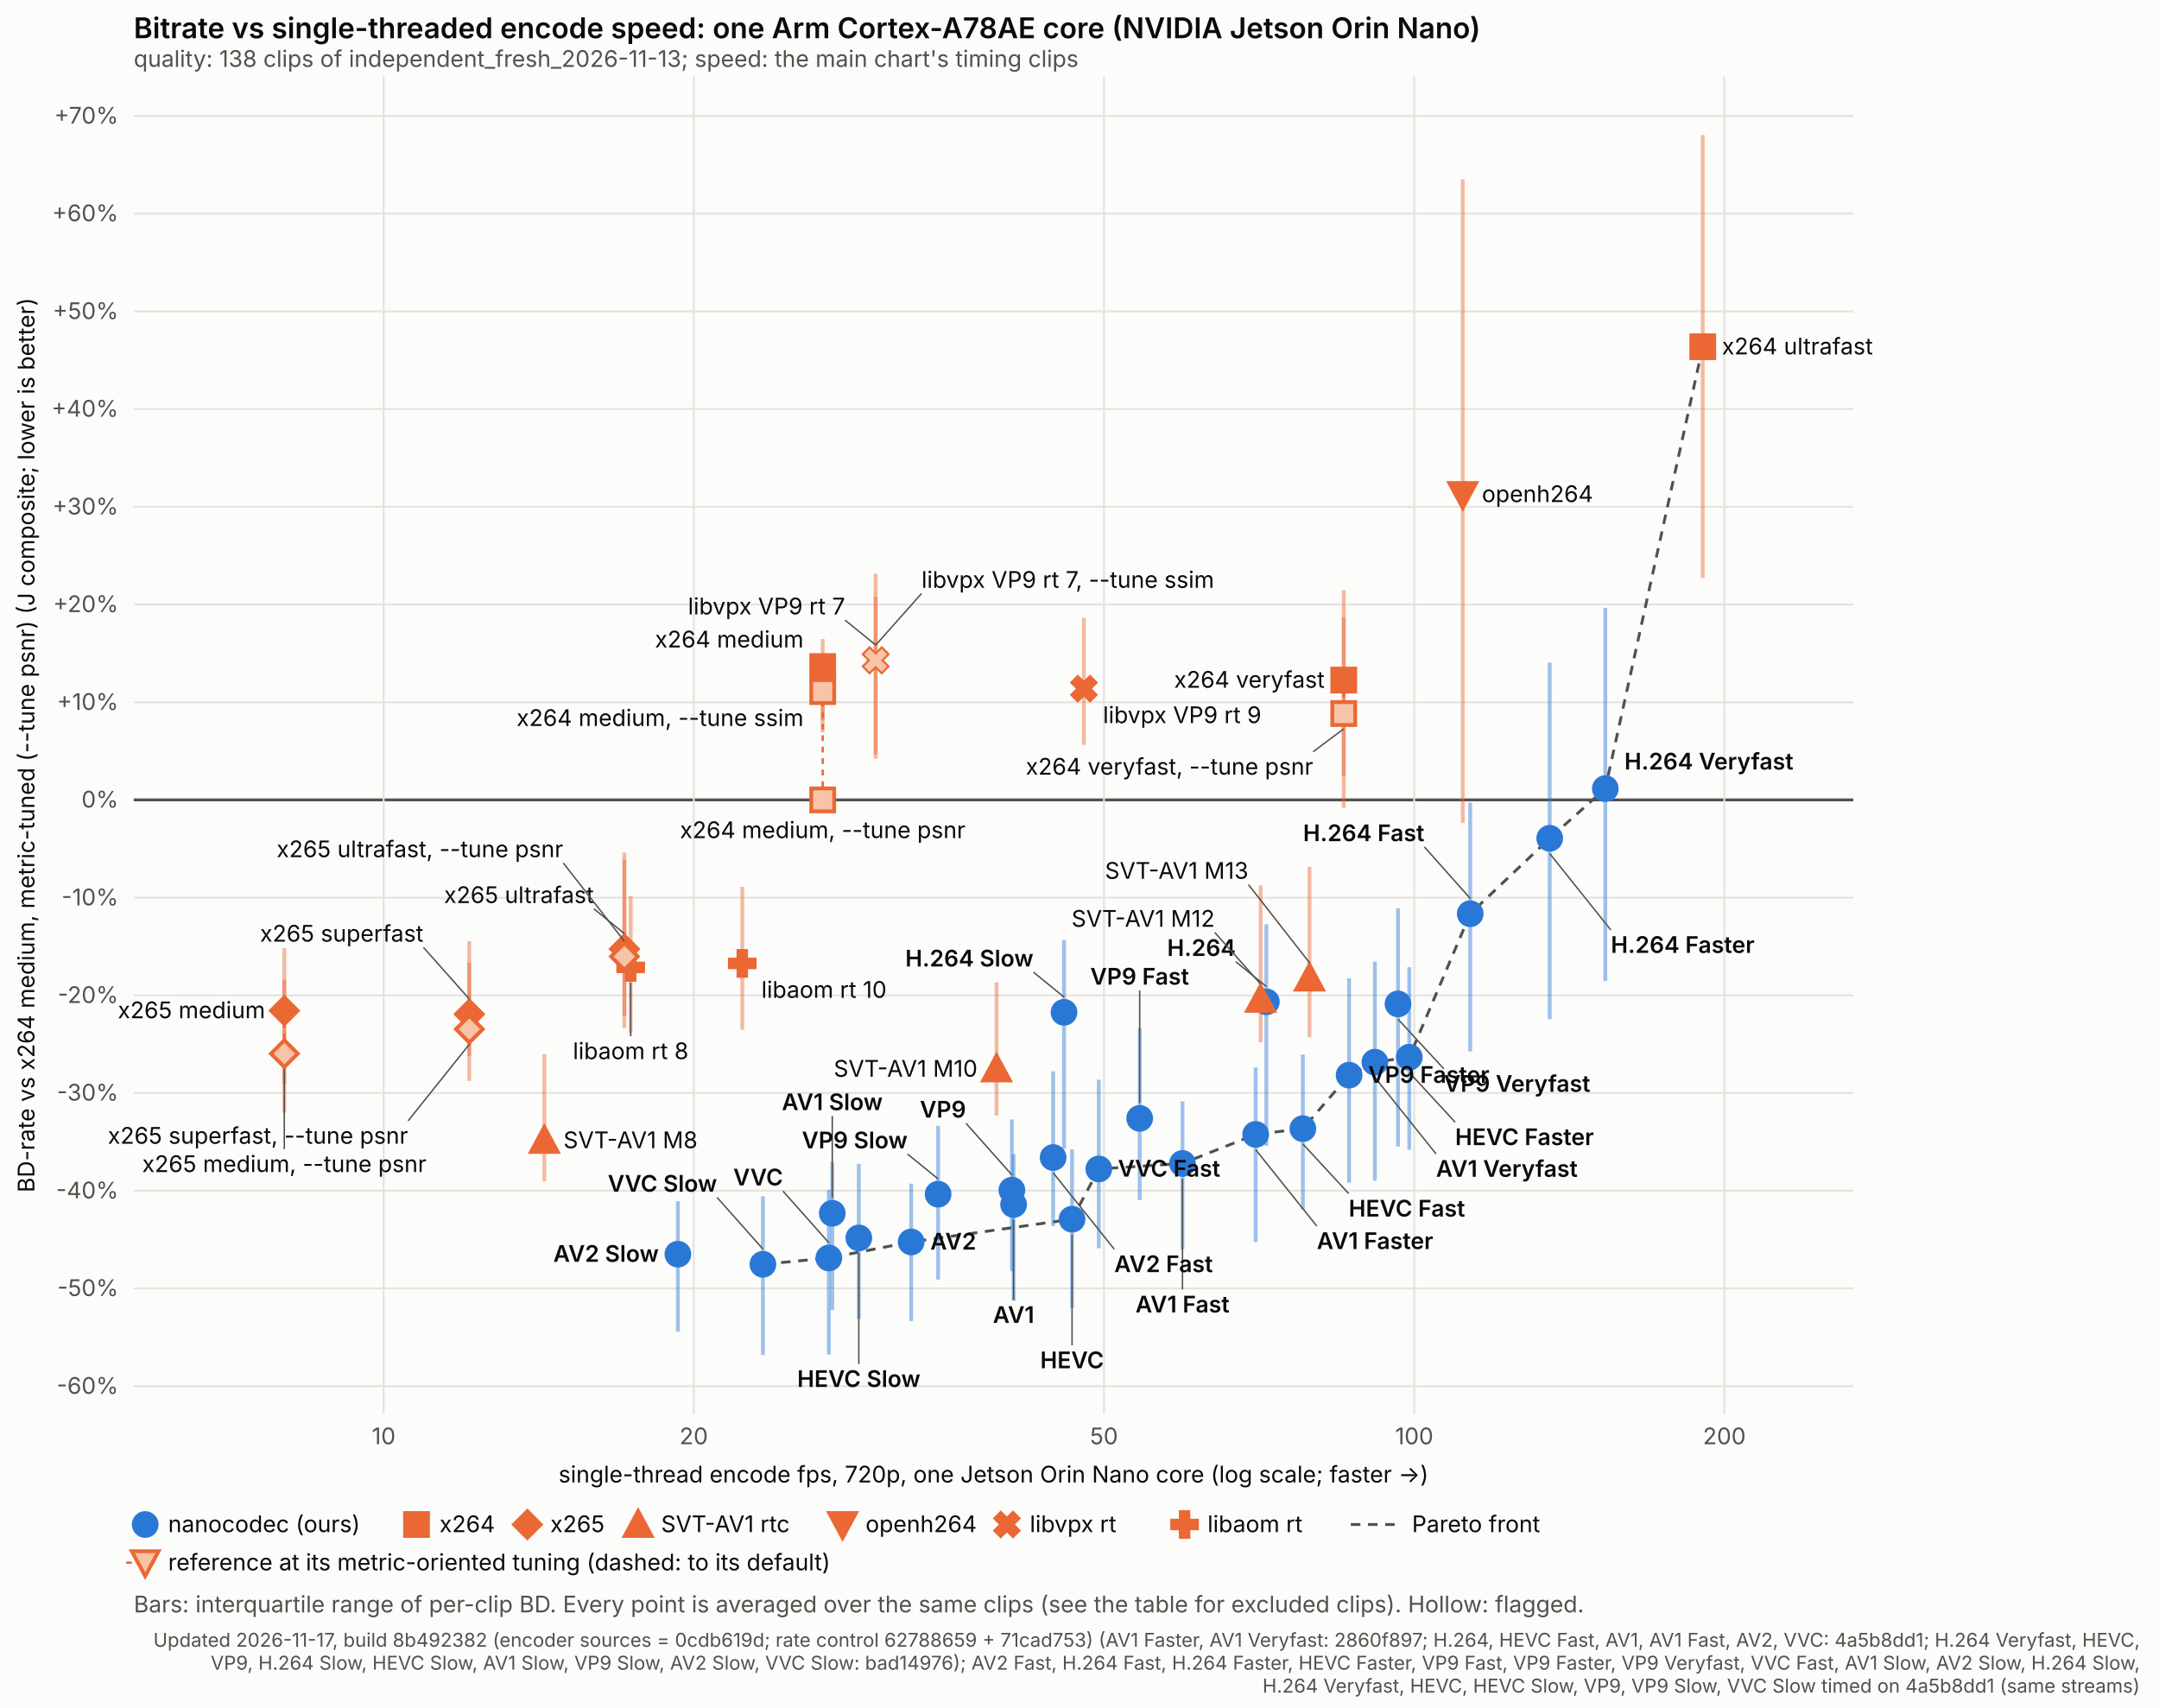
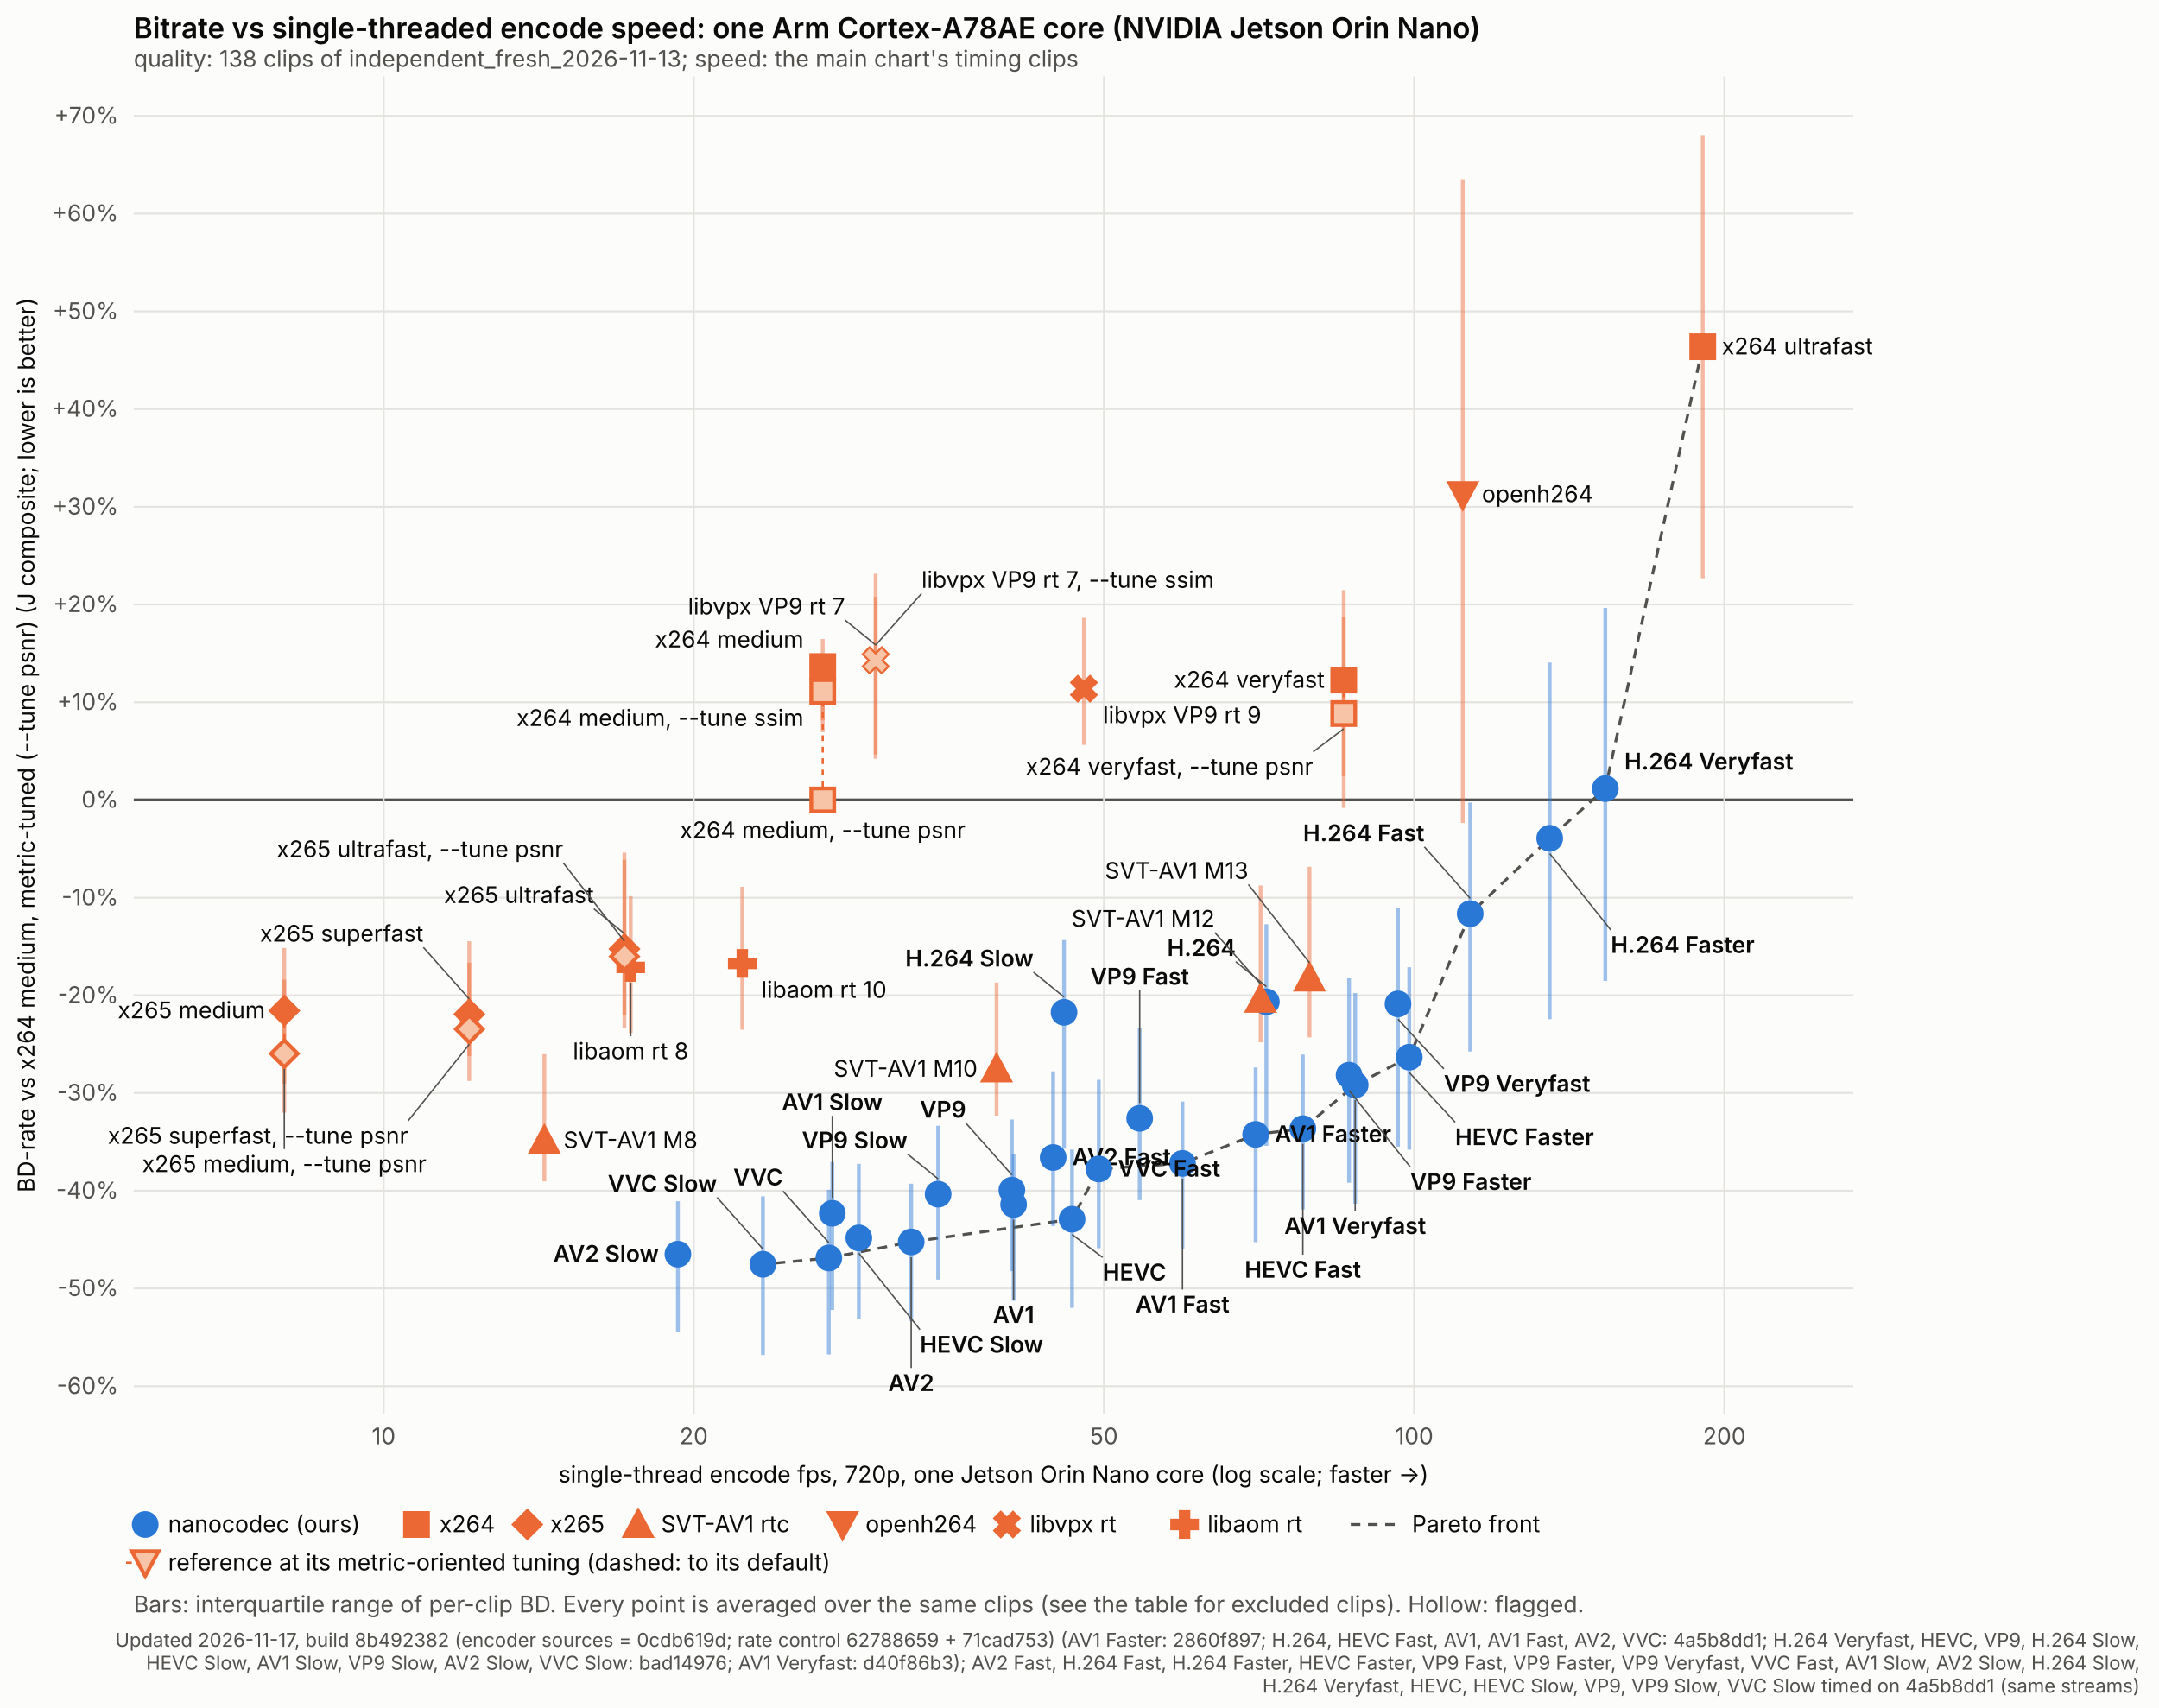
<svg xmlns="http://www.w3.org/2000/svg" viewBox="0 0 1130 894" width="1130" height="894" font-family="system-ui, -apple-system, Segoe UI, sans-serif" font-size="12">
  <rect width="1130" height="894" fill="#fcfcfb" />
  <text x="70" y="20" font-size="15" font-weight="600" fill="#0b0b0b">Bitrate vs single-threaded encode speed: one Arm Cortex-A78AE core (NVIDIA Jetson Orin Nano)</text>
  <text x="70" y="35" fill="#52514e">quality: 138 clips of independent_fresh_2026-11-13; speed: the main chart's timing clips</text>
  <line x1="70" x2="970" y1="725.6" y2="725.6" stroke="#e4e3df" stroke-width="1" />
  <text x="62" y="729.6" text-anchor="end" fill="#52514e">-60%</text>
  <line x1="70" x2="970" y1="674.4" y2="674.4" stroke="#e4e3df" stroke-width="1" />
  <text x="62" y="678.4" text-anchor="end" fill="#52514e">-50%</text>
  <line x1="70" x2="970" y1="623.3" y2="623.3" stroke="#e4e3df" stroke-width="1" />
  <text x="62" y="627.3" text-anchor="end" fill="#52514e">-40%</text>
  <line x1="70" x2="970" y1="572.1" y2="572.1" stroke="#e4e3df" stroke-width="1" />
  <text x="62" y="576.1" text-anchor="end" fill="#52514e">-30%</text>
  <line x1="70" x2="970" y1="521.0" y2="521.0" stroke="#e4e3df" stroke-width="1" />
  <text x="62" y="525.0" text-anchor="end" fill="#52514e">-20%</text>
  <line x1="70" x2="970" y1="469.9" y2="469.9" stroke="#e4e3df" stroke-width="1" />
  <text x="62" y="473.9" text-anchor="end" fill="#52514e">-10%</text>
  <line x1="70" x2="970" y1="418.7" y2="418.7" stroke="#52514e" stroke-width="1.5" />
  <text x="62" y="422.7" text-anchor="end" fill="#52514e">0%</text>
  <line x1="70" x2="970" y1="367.6" y2="367.6" stroke="#e4e3df" stroke-width="1" />
  <text x="62" y="371.6" text-anchor="end" fill="#52514e">+10%</text>
  <line x1="70" x2="970" y1="316.4" y2="316.4" stroke="#e4e3df" stroke-width="1" />
  <text x="62" y="320.4" text-anchor="end" fill="#52514e">+20%</text>
  <line x1="70" x2="970" y1="265.3" y2="265.3" stroke="#e4e3df" stroke-width="1" />
  <text x="62" y="269.3" text-anchor="end" fill="#52514e">+30%</text>
  <line x1="70" x2="970" y1="214.1" y2="214.1" stroke="#e4e3df" stroke-width="1" />
  <text x="62" y="218.1" text-anchor="end" fill="#52514e">+40%</text>
  <line x1="70" x2="970" y1="163.0" y2="163.0" stroke="#e4e3df" stroke-width="1" />
  <text x="62" y="167.0" text-anchor="end" fill="#52514e">+50%</text>
  <line x1="70" x2="970" y1="111.8" y2="111.8" stroke="#e4e3df" stroke-width="1" />
  <text x="62" y="115.8" text-anchor="end" fill="#52514e">+60%</text>
  <line x1="70" x2="970" y1="60.7" y2="60.7" stroke="#e4e3df" stroke-width="1" />
  <text x="62" y="64.7" text-anchor="end" fill="#52514e">+70%</text>
  <line x1="200.8" x2="200.8" y1="40" y2="740" stroke="#e4e3df" />
  <text x="200.8" y="756" text-anchor="middle" fill="#52514e">10</text>
  <line x1="363.1" x2="363.1" y1="40" y2="740" stroke="#e4e3df" />
  <text x="363.1" y="756" text-anchor="middle" fill="#52514e">20</text>
  <line x1="577.8" x2="577.8" y1="40" y2="740" stroke="#e4e3df" />
  <text x="577.8" y="756" text-anchor="middle" fill="#52514e">50</text>
  <line x1="740.2" x2="740.2" y1="40" y2="740" stroke="#e4e3df" />
  <text x="740.2" y="756" text-anchor="middle" fill="#52514e">100</text>
  <line x1="902.5" x2="902.5" y1="40" y2="740" stroke="#e4e3df" />
  <text x="902.5" y="756" text-anchor="middle" fill="#52514e">200</text>
  <text x="520.0" y="776" text-anchor="middle" fill="#0b0b0b">single-thread encode fps, 720p, one Jetson Orin Nano core (log scale; faster →)</text>
  <text transform="translate(18,390.0) rotate(-90)" text-anchor="middle" fill="#0b0b0b">BD-rate vs x264 medium, metric-tuned (--tune psnr) (J composite; lower is better)</text>
-   <polyline points="891.2,181.5 840.2,412.8 811.1,438.8 769.5,478.3 737.6,553.4 719.6,556.0 706.1,562.8 681.9,590.8 657.2,593.8 618.9,609.0 575.1,611.9 561.1,638.2 476.9,650.1 433.8,658.5 399.3,661.8" fill="none" stroke="#52514e" stroke-width="1.5" stroke-dasharray="5 4" />
+   <polyline points="891.2,181.5 840.2,412.8 811.1,438.8 769.5,478.3 737.6,553.4 709.3,567.9 681.9,590.8 657.2,593.8 618.9,609.0 575.1,611.9 561.1,638.2 476.9,650.1 433.8,658.5 399.3,661.8" fill="none" stroke="#52514e" stroke-width="1.5" stroke-dasharray="5 4" />
  <line x1="430.6" y1="348.9" x2="430.6" y2="418.7" stroke="#eb6834" stroke-width="1.2" stroke-dasharray="3 3" />
  <line x1="703.3" y1="356.0" x2="703.3" y2="373.5" stroke="#eb6834" stroke-width="1.2" stroke-dasharray="3 3" />
  <line x1="430.6" y1="348.9" x2="430.6" y2="362.0" stroke="#eb6834" stroke-width="1.2" stroke-dasharray="3 3" />
  <line x1="326.8" y1="496.7" x2="326.8" y2="500.7" stroke="#eb6834" stroke-width="1.2" stroke-dasharray="3 3" />
  <line x1="245.6" y1="530.9" x2="245.6" y2="538.7" stroke="#eb6834" stroke-width="1.2" stroke-dasharray="3 3" />
  <line x1="148.8" y1="529.0" x2="148.8" y2="551.5" stroke="#eb6834" stroke-width="1.2" stroke-dasharray="3 3" />
  <line x1="458.3" y1="345.6" x2="458.3" y2="345.7" stroke="#eb6834" stroke-width="1.2" stroke-dasharray="3 3" />
  <line x1="430.6" x2="430.6" y1="418.7" y2="418.7" stroke="#eb6834" stroke-opacity="0.45" stroke-width="2" />
  <line x1="430.6" x2="430.6" y1="377.1" y2="334.5" stroke="#eb6834" stroke-opacity="0.45" stroke-width="2" />
  <line x1="556.9" x2="556.9" y1="601.3" y2="492.1" stroke="#2a78d6" stroke-opacity="0.45" stroke-width="2" />
  <line x1="662.8" x2="662.8" y1="599.8" y2="483.8" stroke="#2a78d6" stroke-opacity="0.45" stroke-width="2" />
  <line x1="769.5" x2="769.5" y1="550.4" y2="420.1" stroke="#2a78d6" stroke-opacity="0.45" stroke-width="2" />
  <line x1="811.1" x2="811.1" y1="533.5" y2="346.8" stroke="#2a78d6" stroke-opacity="0.45" stroke-width="2" />
  <line x1="840.2" x2="840.2" y1="513.5" y2="318.2" stroke="#2a78d6" stroke-opacity="0.45" stroke-width="2" />
  <line x1="449.5" x2="449.5" y1="690.4" y2="609.2" stroke="#2a78d6" stroke-opacity="0.45" stroke-width="2" />
  <line x1="561.1" x2="561.1" y1="684.6" y2="601.7" stroke="#2a78d6" stroke-opacity="0.45" stroke-width="2" />
  <line x1="681.9" x2="681.9" y1="633.1" y2="552.0" stroke="#2a78d6" stroke-opacity="0.45" stroke-width="2" />
  <line x1="737.6" x2="737.6" y1="601.8" y2="506.3" stroke="#2a78d6" stroke-opacity="0.45" stroke-width="2" />
  <line x1="435.6" x2="435.6" y1="685.7" y2="608.2" stroke="#2a78d6" stroke-opacity="0.45" stroke-width="2" />
  <line x1="530.5" x2="530.5" y1="680.9" y2="604.2" stroke="#2a78d6" stroke-opacity="0.45" stroke-width="2" />
  <line x1="618.9" x2="618.9" y1="654.0" y2="576.6" stroke="#2a78d6" stroke-opacity="0.45" stroke-width="2" />
  <line x1="657.2" x2="657.2" y1="650.2" y2="558.8" stroke="#2a78d6" stroke-opacity="0.45" stroke-width="2" />
-   <line x1="719.6" x2="719.6" y1="618.0" y2="503.4" stroke="#2a78d6" stroke-opacity="0.45" stroke-width="2" />
+   <line x1="709.3" x2="709.3" y1="630.1" y2="519.8" stroke="#2a78d6" stroke-opacity="0.45" stroke-width="2" />
  <line x1="491.0" x2="491.0" y1="669.8" y2="589.3" stroke="#2a78d6" stroke-opacity="0.45" stroke-width="2" />
  <line x1="529.6" x2="529.6" y1="665.4" y2="586.0" stroke="#2a78d6" stroke-opacity="0.45" stroke-width="2" />
  <line x1="596.5" x2="596.5" y1="628.2" y2="538.1" stroke="#2a78d6" stroke-opacity="0.45" stroke-width="2" />
  <line x1="706.1" x2="706.1" y1="619.1" y2="512.1" stroke="#2a78d6" stroke-opacity="0.45" stroke-width="2" />
  <line x1="731.7" x2="731.7" y1="600.2" y2="475.4" stroke="#2a78d6" stroke-opacity="0.45" stroke-width="2" />
  <line x1="354.8" x2="354.8" y1="697.1" y2="628.8" stroke="#2a78d6" stroke-opacity="0.45" stroke-width="2" />
  <line x1="476.9" x2="476.9" y1="691.5" y2="619.6" stroke="#2a78d6" stroke-opacity="0.45" stroke-width="2" />
  <line x1="551.2" x2="551.2" y1="641.8" y2="560.8" stroke="#2a78d6" stroke-opacity="0.45" stroke-width="2" />
  <line x1="399.3" x2="399.3" y1="709.3" y2="626.2" stroke="#2a78d6" stroke-opacity="0.45" stroke-width="2" />
  <line x1="433.8" x2="433.8" y1="709.0" y2="622.8" stroke="#2a78d6" stroke-opacity="0.45" stroke-width="2" />
  <line x1="575.1" x2="575.1" y1="653.4" y2="565.2" stroke="#2a78d6" stroke-opacity="0.45" stroke-width="2" />
  <line x1="765.6" x2="765.6" y1="430.8" y2="93.8" stroke="#eb6834" stroke-opacity="0.45" stroke-width="2" />
  <line x1="891.2" x2="891.2" y1="302.7" y2="70.7" stroke="#eb6834" stroke-opacity="0.45" stroke-width="2" />
  <line x1="703.3" x2="703.3" y1="406.4" y2="308.9" stroke="#eb6834" stroke-opacity="0.45" stroke-width="2" />
  <line x1="326.8" x2="326.8" y1="531.6" y2="446.3" stroke="#eb6834" stroke-opacity="0.45" stroke-width="2" />
  <line x1="245.6" x2="245.6" y1="552.8" y2="492.7" stroke="#eb6834" stroke-opacity="0.45" stroke-width="2" />
  <line x1="148.8" x2="148.8" y1="567.3" y2="496.2" stroke="#eb6834" stroke-opacity="0.45" stroke-width="2" />
  <line x1="284.9" x2="284.9" y1="618.4" y2="551.8" stroke="#eb6834" stroke-opacity="0.45" stroke-width="2" />
  <line x1="521.6" x2="521.6" y1="584.0" y2="514.3" stroke="#eb6834" stroke-opacity="0.45" stroke-width="2" />
  <line x1="659.8" x2="659.8" y1="545.6" y2="463.5" stroke="#eb6834" stroke-opacity="0.45" stroke-width="2" />
  <line x1="685.4" x2="685.4" y1="543.0" y2="453.7" stroke="#eb6834" stroke-opacity="0.45" stroke-width="2" />
  <line x1="458.3" x2="458.3" y1="394.9" y2="300.3" stroke="#eb6834" stroke-opacity="0.45" stroke-width="2" />
  <line x1="567.3" x2="567.3" y1="389.9" y2="323.4" stroke="#eb6834" stroke-opacity="0.45" stroke-width="2" />
  <line x1="330.1" x2="330.1" y1="540.7" y2="469.1" stroke="#eb6834" stroke-opacity="0.45" stroke-width="2" />
  <line x1="388.5" x2="388.5" y1="539.0" y2="464.2" stroke="#eb6834" stroke-opacity="0.45" stroke-width="2" />
  <line x1="703.3" x2="703.3" y1="422.9" y2="323.0" stroke="#eb6834" stroke-opacity="0.45" stroke-width="2" />
  <line x1="430.6" x2="430.6" y1="383.3" y2="343.6" stroke="#eb6834" stroke-opacity="0.45" stroke-width="2" />
  <line x1="326.8" x2="326.8" y1="538.2" y2="450.0" stroke="#eb6834" stroke-opacity="0.45" stroke-width="2" />
  <line x1="245.6" x2="245.6" y1="565.8" y2="503.9" stroke="#eb6834" stroke-opacity="0.45" stroke-width="2" />
  <line x1="148.8" x2="148.8" y1="582.4" y2="512.8" stroke="#eb6834" stroke-opacity="0.45" stroke-width="2" />
  <line x1="458.3" x2="458.3" y1="397.2" y2="312.4" stroke="#eb6834" stroke-opacity="0.45" stroke-width="2" />
  <g>
    <rect x="424.6" y="412.7" width="12" height="12" fill="#f7c4a8" stroke="#eb6834" stroke-width="2" />
  </g>
  <text x="430.6" y="438.7" text-anchor="middle" fill="#0b0b0b">x264 medium, --tune psnr</text>
  <g>
    <rect x="424.6" y="342.9" width="12" height="12" fill="#eb6834" stroke="#eb6834" stroke-width="2" />
  </g>
  <text x="420.6" y="338.9" text-anchor="end" fill="#0b0b0b">x264 medium</text>
  <g>
    <circle cx="556.9" cy="529.9" r="6" fill="#2a78d6" stroke="#2a78d6" stroke-width="2" />
  </g>
  <line x1="556.9" y1="521.9" x2="540.9" y2="508.9" stroke="#52514e" stroke-width="0.75" />
  <text x="540.9" y="505.9" text-anchor="end" fill="#0b0b0b" font-weight="600">H.264 Slow</text>
  <g>
    <circle cx="662.8" cy="524.4" r="6" fill="#2a78d6" stroke="#2a78d6" stroke-width="2" />
  </g>
  <line x1="662.8" y1="516.4" x2="646.8" y2="503.4" stroke="#52514e" stroke-width="0.75" />
  <text x="646.8" y="500.4" text-anchor="end" fill="#0b0b0b" font-weight="600">H.264</text>
  <g>
    <circle cx="769.5" cy="478.3" r="6" fill="#2a78d6" stroke="#2a78d6" stroke-width="2" />
  </g>
  <line x1="769.5" y1="470.3" x2="745.5" y2="443.3" stroke="#52514e" stroke-width="0.75" />
  <text x="745.5" y="440.3" text-anchor="end" fill="#0b0b0b" font-weight="600">H.264 Fast</text>
  <g>
    <circle cx="811.1" cy="438.8" r="6" fill="#2a78d6" stroke="#2a78d6" stroke-width="2" />
  </g>
  <line x1="811.1" y1="446.8" x2="843.1" y2="486.8" stroke="#52514e" stroke-width="0.75" />
  <text x="843.1" y="498.8" text-anchor="start" fill="#0b0b0b" font-weight="600">H.264 Faster</text>
  <g>
    <circle cx="840.2" cy="412.8" r="6" fill="#2a78d6" stroke="#2a78d6" stroke-width="2" />
  </g>
  <text x="850.2" y="402.8" text-anchor="start" fill="#0b0b0b" font-weight="600">H.264 Veryfast</text>
  <g>
    <circle cx="449.5" cy="648.0" r="6" fill="#2a78d6" stroke="#2a78d6" stroke-width="2" />
  </g>
-   <line x1="449.5" y1="656.0" x2="449.5" y2="714.0" stroke="#52514e" stroke-width="0.75" />
-   <text x="449.5" y="726.0" text-anchor="middle" fill="#0b0b0b" font-weight="600">HEVC Slow</text>
+   <line x1="449.5" y1="656.0" x2="481.5" y2="696.0" stroke="#52514e" stroke-width="0.75" />
+   <text x="481.5" y="708.0" text-anchor="start" fill="#0b0b0b" font-weight="600">HEVC Slow</text>
  <g>
    <circle cx="561.1" cy="638.2" r="6" fill="#2a78d6" stroke="#2a78d6" stroke-width="2" />
  </g>
-   <line x1="561.1" y1="646.2" x2="561.1" y2="704.2" stroke="#52514e" stroke-width="0.75" />
-   <text x="561.1" y="716.2" text-anchor="middle" fill="#0b0b0b" font-weight="600">HEVC</text>
+   <line x1="561.1" y1="646.2" x2="577.1" y2="658.2" stroke="#52514e" stroke-width="0.75" />
+   <text x="577.1" y="670.2" text-anchor="start" fill="#0b0b0b" font-weight="600">HEVC</text>
  <g>
    <circle cx="681.9" cy="590.8" r="6" fill="#2a78d6" stroke="#2a78d6" stroke-width="2" />
  </g>
-   <line x1="681.9" y1="598.8" x2="705.9" y2="624.8" stroke="#52514e" stroke-width="0.75" />
-   <text x="705.9" y="636.8" text-anchor="start" fill="#0b0b0b" font-weight="600">HEVC Fast</text>
+   <line x1="681.9" y1="598.8" x2="681.9" y2="656.8" stroke="#52514e" stroke-width="0.75" />
+   <text x="681.9" y="668.8" text-anchor="middle" fill="#0b0b0b" font-weight="600">HEVC Fast</text>
  <g>
    <circle cx="737.6" cy="553.4" r="6" fill="#2a78d6" stroke="#2a78d6" stroke-width="2" />
  </g>
  <line x1="737.6" y1="561.4" x2="761.6" y2="587.4" stroke="#52514e" stroke-width="0.75" />
  <text x="761.6" y="599.4" text-anchor="start" fill="#0b0b0b" font-weight="600">HEVC Faster</text>
  <g>
    <circle cx="435.6" cy="635.1" r="6" fill="#2a78d6" stroke="#2a78d6" stroke-width="2" />
  </g>
  <line x1="435.6" y1="627.1" x2="435.6" y2="584.1" stroke="#52514e" stroke-width="0.75" />
  <text x="435.6" y="581.1" text-anchor="middle" fill="#0b0b0b" font-weight="600">AV1 Slow</text>
  <g>
    <circle cx="530.5" cy="630.5" r="6" fill="#2a78d6" stroke="#2a78d6" stroke-width="2" />
  </g>
  <line x1="530.5" y1="638.5" x2="530.5" y2="680.5" stroke="#52514e" stroke-width="0.75" />
  <text x="530.5" y="692.5" text-anchor="middle" fill="#0b0b0b" font-weight="600">AV1</text>
  <g>
    <circle cx="618.9" cy="609.0" r="6" fill="#2a78d6" stroke="#2a78d6" stroke-width="2" />
  </g>
  <line x1="618.9" y1="617.0" x2="618.9" y2="675.0" stroke="#52514e" stroke-width="0.75" />
  <text x="618.9" y="687.0" text-anchor="middle" fill="#0b0b0b" font-weight="600">AV1 Fast</text>
  <g>
    <circle cx="657.2" cy="593.8" r="6" fill="#2a78d6" stroke="#2a78d6" stroke-width="2" />
  </g>
-   <line x1="657.2" y1="601.8" x2="689.2" y2="641.8" stroke="#52514e" stroke-width="0.75" />
-   <text x="689.2" y="653.8" text-anchor="start" fill="#0b0b0b" font-weight="600">AV1 Faster</text>
-   <g>
-     <circle cx="719.6" cy="556.0" r="6" fill="#2a78d6" stroke="#2a78d6" stroke-width="2" />
-   </g>
-   <line x1="719.6" y1="564.0" x2="751.6" y2="604.0" stroke="#52514e" stroke-width="0.75" />
-   <text x="751.6" y="616.0" text-anchor="start" fill="#0b0b0b" font-weight="600">AV1 Veryfast</text>
+   <text x="667.2" y="597.8" text-anchor="start" fill="#0b0b0b" font-weight="600">AV1 Faster</text>
+   <g>
+     <circle cx="709.3" cy="567.9" r="6" fill="#2a78d6" stroke="#2a78d6" stroke-width="2" />
+   </g>
+   <line x1="709.3" y1="575.9" x2="709.3" y2="633.9" stroke="#52514e" stroke-width="0.75" />
+   <text x="709.3" y="645.9" text-anchor="middle" fill="#0b0b0b" font-weight="600">AV1 Veryfast</text>
  <g>
    <circle cx="491.0" cy="625.1" r="6" fill="#2a78d6" stroke="#2a78d6" stroke-width="2" />
  </g>
  <line x1="491.0" y1="617.1" x2="475.0" y2="604.1" stroke="#52514e" stroke-width="0.75" />
  <text x="475.0" y="601.1" text-anchor="end" fill="#0b0b0b" font-weight="600">VP9 Slow</text>
  <g>
    <circle cx="529.6" cy="623.0" r="6" fill="#2a78d6" stroke="#2a78d6" stroke-width="2" />
  </g>
  <line x1="529.6" y1="615.0" x2="505.6" y2="588.0" stroke="#52514e" stroke-width="0.75" />
  <text x="505.6" y="585.0" text-anchor="end" fill="#0b0b0b" font-weight="600">VP9</text>
  <g>
    <circle cx="596.5" cy="585.4" r="6" fill="#2a78d6" stroke="#2a78d6" stroke-width="2" />
  </g>
  <line x1="596.5" y1="577.4" x2="596.5" y2="518.4" stroke="#52514e" stroke-width="0.75" />
  <text x="596.5" y="515.4" text-anchor="middle" fill="#0b0b0b" font-weight="600">VP9 Fast</text>
  <g>
    <circle cx="706.1" cy="562.8" r="6" fill="#2a78d6" stroke="#2a78d6" stroke-width="2" />
  </g>
-   <text x="716.1" y="566.8" text-anchor="start" fill="#0b0b0b" font-weight="600">VP9 Faster</text>
+   <line x1="706.1" y1="570.8" x2="738.1" y2="610.8" stroke="#52514e" stroke-width="0.75" />
+   <text x="738.1" y="622.8" text-anchor="start" fill="#0b0b0b" font-weight="600">VP9 Faster</text>
  <g>
    <circle cx="731.7" cy="525.5" r="6" fill="#2a78d6" stroke="#2a78d6" stroke-width="2" />
  </g>
  <line x1="731.7" y1="533.5" x2="755.7" y2="559.5" stroke="#52514e" stroke-width="0.75" />
  <text x="755.7" y="571.5" text-anchor="start" fill="#0b0b0b" font-weight="600">VP9 Veryfast</text>
  <g>
    <circle cx="354.8" cy="656.5" r="6" fill="#2a78d6" stroke="#2a78d6" stroke-width="2" />
  </g>
  <text x="344.8" y="660.5" text-anchor="end" fill="#0b0b0b" font-weight="600">AV2 Slow</text>
  <g>
    <circle cx="476.9" cy="650.1" r="6" fill="#2a78d6" stroke="#2a78d6" stroke-width="2" />
  </g>
-   <text x="486.9" y="654.1" text-anchor="start" fill="#0b0b0b" font-weight="600">AV2</text>
+   <line x1="476.9" y1="658.1" x2="476.9" y2="716.1" stroke="#52514e" stroke-width="0.75" />
+   <text x="476.9" y="728.1" text-anchor="middle" fill="#0b0b0b" font-weight="600">AV2</text>
  <g>
    <circle cx="551.2" cy="605.9" r="6" fill="#2a78d6" stroke="#2a78d6" stroke-width="2" />
  </g>
-   <line x1="551.2" y1="613.9" x2="583.2" y2="653.9" stroke="#52514e" stroke-width="0.75" />
-   <text x="583.2" y="665.9" text-anchor="start" fill="#0b0b0b" font-weight="600">AV2 Fast</text>
+   <text x="561.2" y="609.9" text-anchor="start" fill="#0b0b0b" font-weight="600">AV2 Fast</text>
  <g>
    <circle cx="399.3" cy="661.8" r="6" fill="#2a78d6" stroke="#2a78d6" stroke-width="2" />
  </g>
  <line x1="399.3" y1="653.8" x2="375.3" y2="626.8" stroke="#52514e" stroke-width="0.75" />
  <text x="375.3" y="623.8" text-anchor="end" fill="#0b0b0b" font-weight="600">VVC Slow</text>
  <g>
    <circle cx="433.8" cy="658.5" r="6" fill="#2a78d6" stroke="#2a78d6" stroke-width="2" />
  </g>
  <line x1="433.8" y1="650.5" x2="409.8" y2="623.5" stroke="#52514e" stroke-width="0.75" />
  <text x="409.8" y="620.5" text-anchor="end" fill="#0b0b0b" font-weight="600">VVC</text>
  <g>
    <circle cx="575.1" cy="611.9" r="6" fill="#2a78d6" stroke="#2a78d6" stroke-width="2" />
  </g>
  <text x="585.1" y="615.9" text-anchor="start" fill="#0b0b0b" font-weight="600">VVC Fast</text>
  <g>
    <polygon points="765.601,265.841 772.601,252.841 758.601,252.841" fill="#eb6834" stroke="#eb6834" stroke-width="2" />
  </g>
  <text x="775.6" y="262.8" text-anchor="start" fill="#0b0b0b">openh264</text>
  <g>
    <rect x="885.2" y="175.5" width="12" height="12" fill="#eb6834" stroke="#eb6834" stroke-width="2" />
  </g>
  <text x="901.2" y="185.5" text-anchor="start" fill="#0b0b0b">x264 ultrafast</text>
  <g>
    <rect x="697.3" y="350.0" width="12" height="12" fill="#eb6834" stroke="#eb6834" stroke-width="2" />
  </g>
  <text x="693.3" y="360.0" text-anchor="end" fill="#0b0b0b">x264 veryfast</text>
  <g>
    <polygon points="326.811,489.734 333.811,496.734 326.811,503.734 319.811,496.734" fill="#eb6834" stroke="#eb6834" stroke-width="2" />
  </g>
  <line x1="326.8" y1="488.7" x2="310.8" y2="475.7" stroke="#52514e" stroke-width="0.75" />
  <text x="310.8" y="472.7" text-anchor="end" fill="#0b0b0b">x265 ultrafast</text>
  <g>
    <polygon points="245.647,523.856 252.647,530.856 245.647,537.856 238.647,530.856" fill="#eb6834" stroke="#eb6834" stroke-width="2" />
  </g>
  <line x1="245.6" y1="522.9" x2="221.6" y2="495.9" stroke="#52514e" stroke-width="0.75" />
  <text x="221.6" y="492.9" text-anchor="end" fill="#0b0b0b">x265 superfast</text>
  <g>
    <polygon points="148.821,522.034 155.821,529.034 148.821,536.034 141.821,529.034" fill="#eb6834" stroke="#eb6834" stroke-width="2" />
  </g>
  <text x="138.8" y="533.0" text-anchor="end" fill="#0b0b0b">x265 medium</text>
  <g>
    <polygon points="284.896,589.951 291.896,602.951 277.896,602.951" fill="#eb6834" stroke="#eb6834" stroke-width="2" />
  </g>
  <text x="294.9" y="601.0" text-anchor="start" fill="#0b0b0b">SVT-AV1 M8</text>
  <g>
    <polygon points="521.574,552.579 528.574,565.579 514.574,565.579" fill="#eb6834" stroke="#eb6834" stroke-width="2" />
  </g>
  <text x="511.6" y="563.6" text-anchor="end" fill="#0b0b0b">SVT-AV1 M10</text>
  <g>
    <polygon points="659.751,516.122 666.751,529.122 652.751,529.122" fill="#eb6834" stroke="#eb6834" stroke-width="2" />
  </g>
  <line x1="659.8" y1="515.1" x2="635.8" y2="488.1" stroke="#52514e" stroke-width="0.75" />
  <text x="635.8" y="485.1" text-anchor="end" fill="#0b0b0b">SVT-AV1 M12</text>
  <g>
    <polygon points="685.389,505.024 692.389,518.024 678.389,518.024" fill="#eb6834" stroke="#eb6834" stroke-width="2" />
  </g>
  <line x1="685.4" y1="504.0" x2="653.4" y2="463.0" stroke="#52514e" stroke-width="0.75" />
  <text x="653.4" y="460.0" text-anchor="end" fill="#0b0b0b">SVT-AV1 M13</text>
  <g>
    <polygon points="461.5,338.9 465.0,342.4 461.8,345.6 465.0,348.8 461.5,352.3 458.3,349.1 455.1,352.3 451.6,348.8 454.8,345.6 451.6,342.4 455.1,338.9 458.3,342.1" fill="#eb6834" stroke="#eb6834" stroke-width="1" />
  </g>
  <line x1="458.3" y1="337.6" x2="442.3" y2="324.6" stroke="#52514e" stroke-width="0.75" />
  <text x="442.3" y="321.6" text-anchor="end" fill="#0b0b0b">libvpx VP9 rt 7</text>
  <g>
    <polygon points="570.5,353.8 574.0,357.3 570.8,360.5 574.0,363.7 570.5,367.2 567.3,364.0 564.1,367.2 560.6,363.7 563.8,360.5 560.6,357.3 564.1,353.8 567.3,357.0" fill="#eb6834" stroke="#eb6834" stroke-width="1" />
  </g>
  <text x="577.3" y="378.5" text-anchor="start" fill="#0b0b0b">libvpx VP9 rt 9</text>
  <g>
    <polygon points="327.6,499.4 332.6,499.4 332.6,503.9 337.1,503.9 337.1,508.9 332.6,508.9 332.6,513.4 327.6,513.4 327.6,508.9 323.1,508.9 323.1,503.9 327.6,503.9" fill="#eb6834" stroke="#eb6834" stroke-width="1" />
  </g>
  <line x1="330.1" y1="514.4" x2="330.1" y2="542.4" stroke="#52514e" stroke-width="0.75" />
  <text x="330.1" y="554.4" text-anchor="middle" fill="#0b0b0b">libaom rt 8</text>
  <g>
    <polygon points="386.0,497.3 391.0,497.3 391.0,501.8 395.5,501.8 395.5,506.8 391.0,506.8 391.0,511.3 386.0,511.3 386.0,506.8 381.5,506.8 381.5,501.8 386.0,501.8" fill="#eb6834" stroke="#eb6834" stroke-width="1" />
  </g>
  <text x="398.5" y="522.3" text-anchor="start" fill="#0b0b0b">libaom rt 10</text>
  <g>
    <rect x="697.3" y="367.5" width="12" height="12" fill="#f7c4a8" stroke="#eb6834" stroke-width="2" />
  </g>
  <line x1="703.3" y1="381.5" x2="687.3" y2="393.5" stroke="#52514e" stroke-width="0.75" />
  <text x="687.3" y="405.5" text-anchor="end" fill="#0b0b0b">x264 veryfast, --tune psnr</text>
  <g>
    <rect x="424.6" y="356.0" width="12" height="12" fill="#f7c4a8" stroke="#eb6834" stroke-width="2" />
  </g>
  <text x="420.6" y="380.0" text-anchor="end" fill="#0b0b0b">x264 medium, --tune ssim</text>
  <g>
    <polygon points="326.811,493.672 333.811,500.672 326.811,507.672 319.811,500.672" fill="#f7c4a8" stroke="#eb6834" stroke-width="2" />
  </g>
  <line x1="326.8" y1="492.7" x2="294.8" y2="451.7" stroke="#52514e" stroke-width="0.75" />
  <text x="294.8" y="448.7" text-anchor="end" fill="#0b0b0b">x265 ultrafast, --tune psnr</text>
  <g>
    <polygon points="245.647,531.697 252.647,538.697 245.647,545.697 238.647,538.697" fill="#f7c4a8" stroke="#eb6834" stroke-width="2" />
  </g>
  <line x1="245.6" y1="546.7" x2="213.6" y2="586.7" stroke="#52514e" stroke-width="0.75" />
  <text x="213.6" y="598.7" text-anchor="end" fill="#0b0b0b">x265 superfast, --tune psnr</text>
  <g>
    <polygon points="148.821,544.524 155.821,551.524 148.821,558.524 141.821,551.524" fill="#f7c4a8" stroke="#eb6834" stroke-width="2" />
  </g>
  <line x1="148.8" y1="559.5" x2="148.8" y2="601.5" stroke="#52514e" stroke-width="0.75" />
  <text x="148.8" y="613.5" text-anchor="middle" fill="#0b0b0b">x265 medium, --tune psnr</text>
  <g>
    <polygon points="461.5,338.9 465.0,342.5 461.8,345.7 465.0,348.8 461.5,352.4 458.3,349.2 455.1,352.4 451.6,348.8 454.8,345.7 451.6,342.5 455.1,338.9 458.3,342.1" fill="#f7c4a8" stroke="#eb6834" stroke-width="1" />
  </g>
  <line x1="458.3" y1="337.7" x2="482.3" y2="310.7" stroke="#52514e" stroke-width="0.75" />
  <text x="482.3" y="307.7" text-anchor="start" fill="#0b0b0b">libvpx VP9 rt 7, --tune ssim</text>
  <circle cx="76.0" cy="798.0" r="6" fill="#2a78d6" stroke="#2a78d6" stroke-width="2" />
  <text x="88" y="802" fill="#0b0b0b">nanocodec (ours)</text>
  <rect x="212.0" y="792.0" width="12" height="12" fill="#eb6834" stroke="#eb6834" stroke-width="2" />
  <text x="230" y="802" fill="#0b0b0b">x264</text>
  <polygon points="276,791 283,798 276,805 269,798" fill="#eb6834" stroke="#eb6834" stroke-width="2" />
  <text x="288" y="802" fill="#0b0b0b">x265</text>
  <polygon points="334,791 341,804 327,804" fill="#eb6834" stroke="#eb6834" stroke-width="2" />
  <text x="346" y="802" fill="#0b0b0b">SVT-AV1 rtc</text>
  <polygon points="441,805 448,792 434,792" fill="#eb6834" stroke="#eb6834" stroke-width="2" />
  <text x="453" y="802" fill="#0b0b0b">openh264</text>
  <polygon points="530.2,791.3 533.7,794.8 530.5,798.0 533.7,801.2 530.2,804.7 527.0,801.5 523.8,804.7 520.3,801.2 523.5,798.0 520.3,794.8 523.8,791.3 527.0,794.5" fill="#eb6834" stroke="#eb6834" stroke-width="1" />
  <text x="539" y="802" fill="#0b0b0b">libvpx rt</text>
  <polygon points="617.5,791.0 622.5,791.0 622.5,795.5 627.0,795.5 627.0,800.5 622.5,800.5 622.5,805.0 617.5,805.0 617.5,800.5 613.0,800.5 613.0,795.5 617.5,795.5" fill="#eb6834" stroke="#eb6834" stroke-width="1" />
  <text x="632" y="802" fill="#0b0b0b">libaom rt</text>
  <line x1="707" x2="733" y1="798" y2="798" stroke="#52514e" stroke-width="1.5" stroke-dasharray="5 4" />
  <text x="739" y="802" fill="#0b0b0b">Pareto front</text>
  <line x1="66" x2="76" y1="818" y2="818" stroke="#eb6834" stroke-width="1.2" stroke-dasharray="3 3" />
  <polygon points="76,825 83,812 69,812" fill="#f7c4a8" stroke="#eb6834" stroke-width="2" />
  <text x="88" y="822" fill="#0b0b0b">reference at its metric-oriented tuning (dashed: to its default)</text>
  <text x="70" y="844" fill="#52514e">Bars: interquartile range of per-clip BD. Every point is averaged over the same clips (see the table for excluded clips). Hollow: flagged.</text>
-   <text x="1120" y="862" font-size="10" text-anchor="end" fill="#52514e">Updated 2026-11-17, build 8b492382 (encoder sources = 0cdb619d; rate control 62788659 + 71cad753) (AV1 Faster, AV1 Veryfast: 2860f897; H.264, HEVC Fast, AV1, AV1 Fast, AV2, VVC: 4a5b8dd1; H.264 Veryfast, HEVC,</text>
-   <text x="1120" y="874" font-size="10" text-anchor="end" fill="#52514e">VP9, H.264 Slow, HEVC Slow, AV1 Slow, VP9 Slow, AV2 Slow, VVC Slow: bad14976); AV2 Fast, H.264 Fast, H.264 Faster, HEVC Faster, VP9 Fast, VP9 Faster, VP9 Veryfast, VVC Fast, AV1 Slow, AV2 Slow, H.264 Slow,</text>
+   <text x="1120" y="862" font-size="10" text-anchor="end" fill="#52514e">Updated 2026-11-17, build 8b492382 (encoder sources = 0cdb619d; rate control 62788659 + 71cad753) (AV1 Faster: 2860f897; H.264, HEVC Fast, AV1, AV1 Fast, AV2, VVC: 4a5b8dd1; H.264 Veryfast, HEVC, VP9, H.264 Slow,</text>
+   <text x="1120" y="874" font-size="10" text-anchor="end" fill="#52514e">HEVC Slow, AV1 Slow, VP9 Slow, AV2 Slow, VVC Slow: bad14976; AV1 Veryfast: d40f86b3); AV2 Fast, H.264 Fast, H.264 Faster, HEVC Faster, VP9 Fast, VP9 Faster, VP9 Veryfast, VVC Fast, AV1 Slow, AV2 Slow, H.264 Slow,</text>
  <text x="1120" y="886" font-size="10" text-anchor="end" fill="#52514e">H.264 Veryfast, HEVC, HEVC Slow, VP9, VP9 Slow, VVC Slow timed on 4a5b8dd1 (same streams)</text>
</svg>
